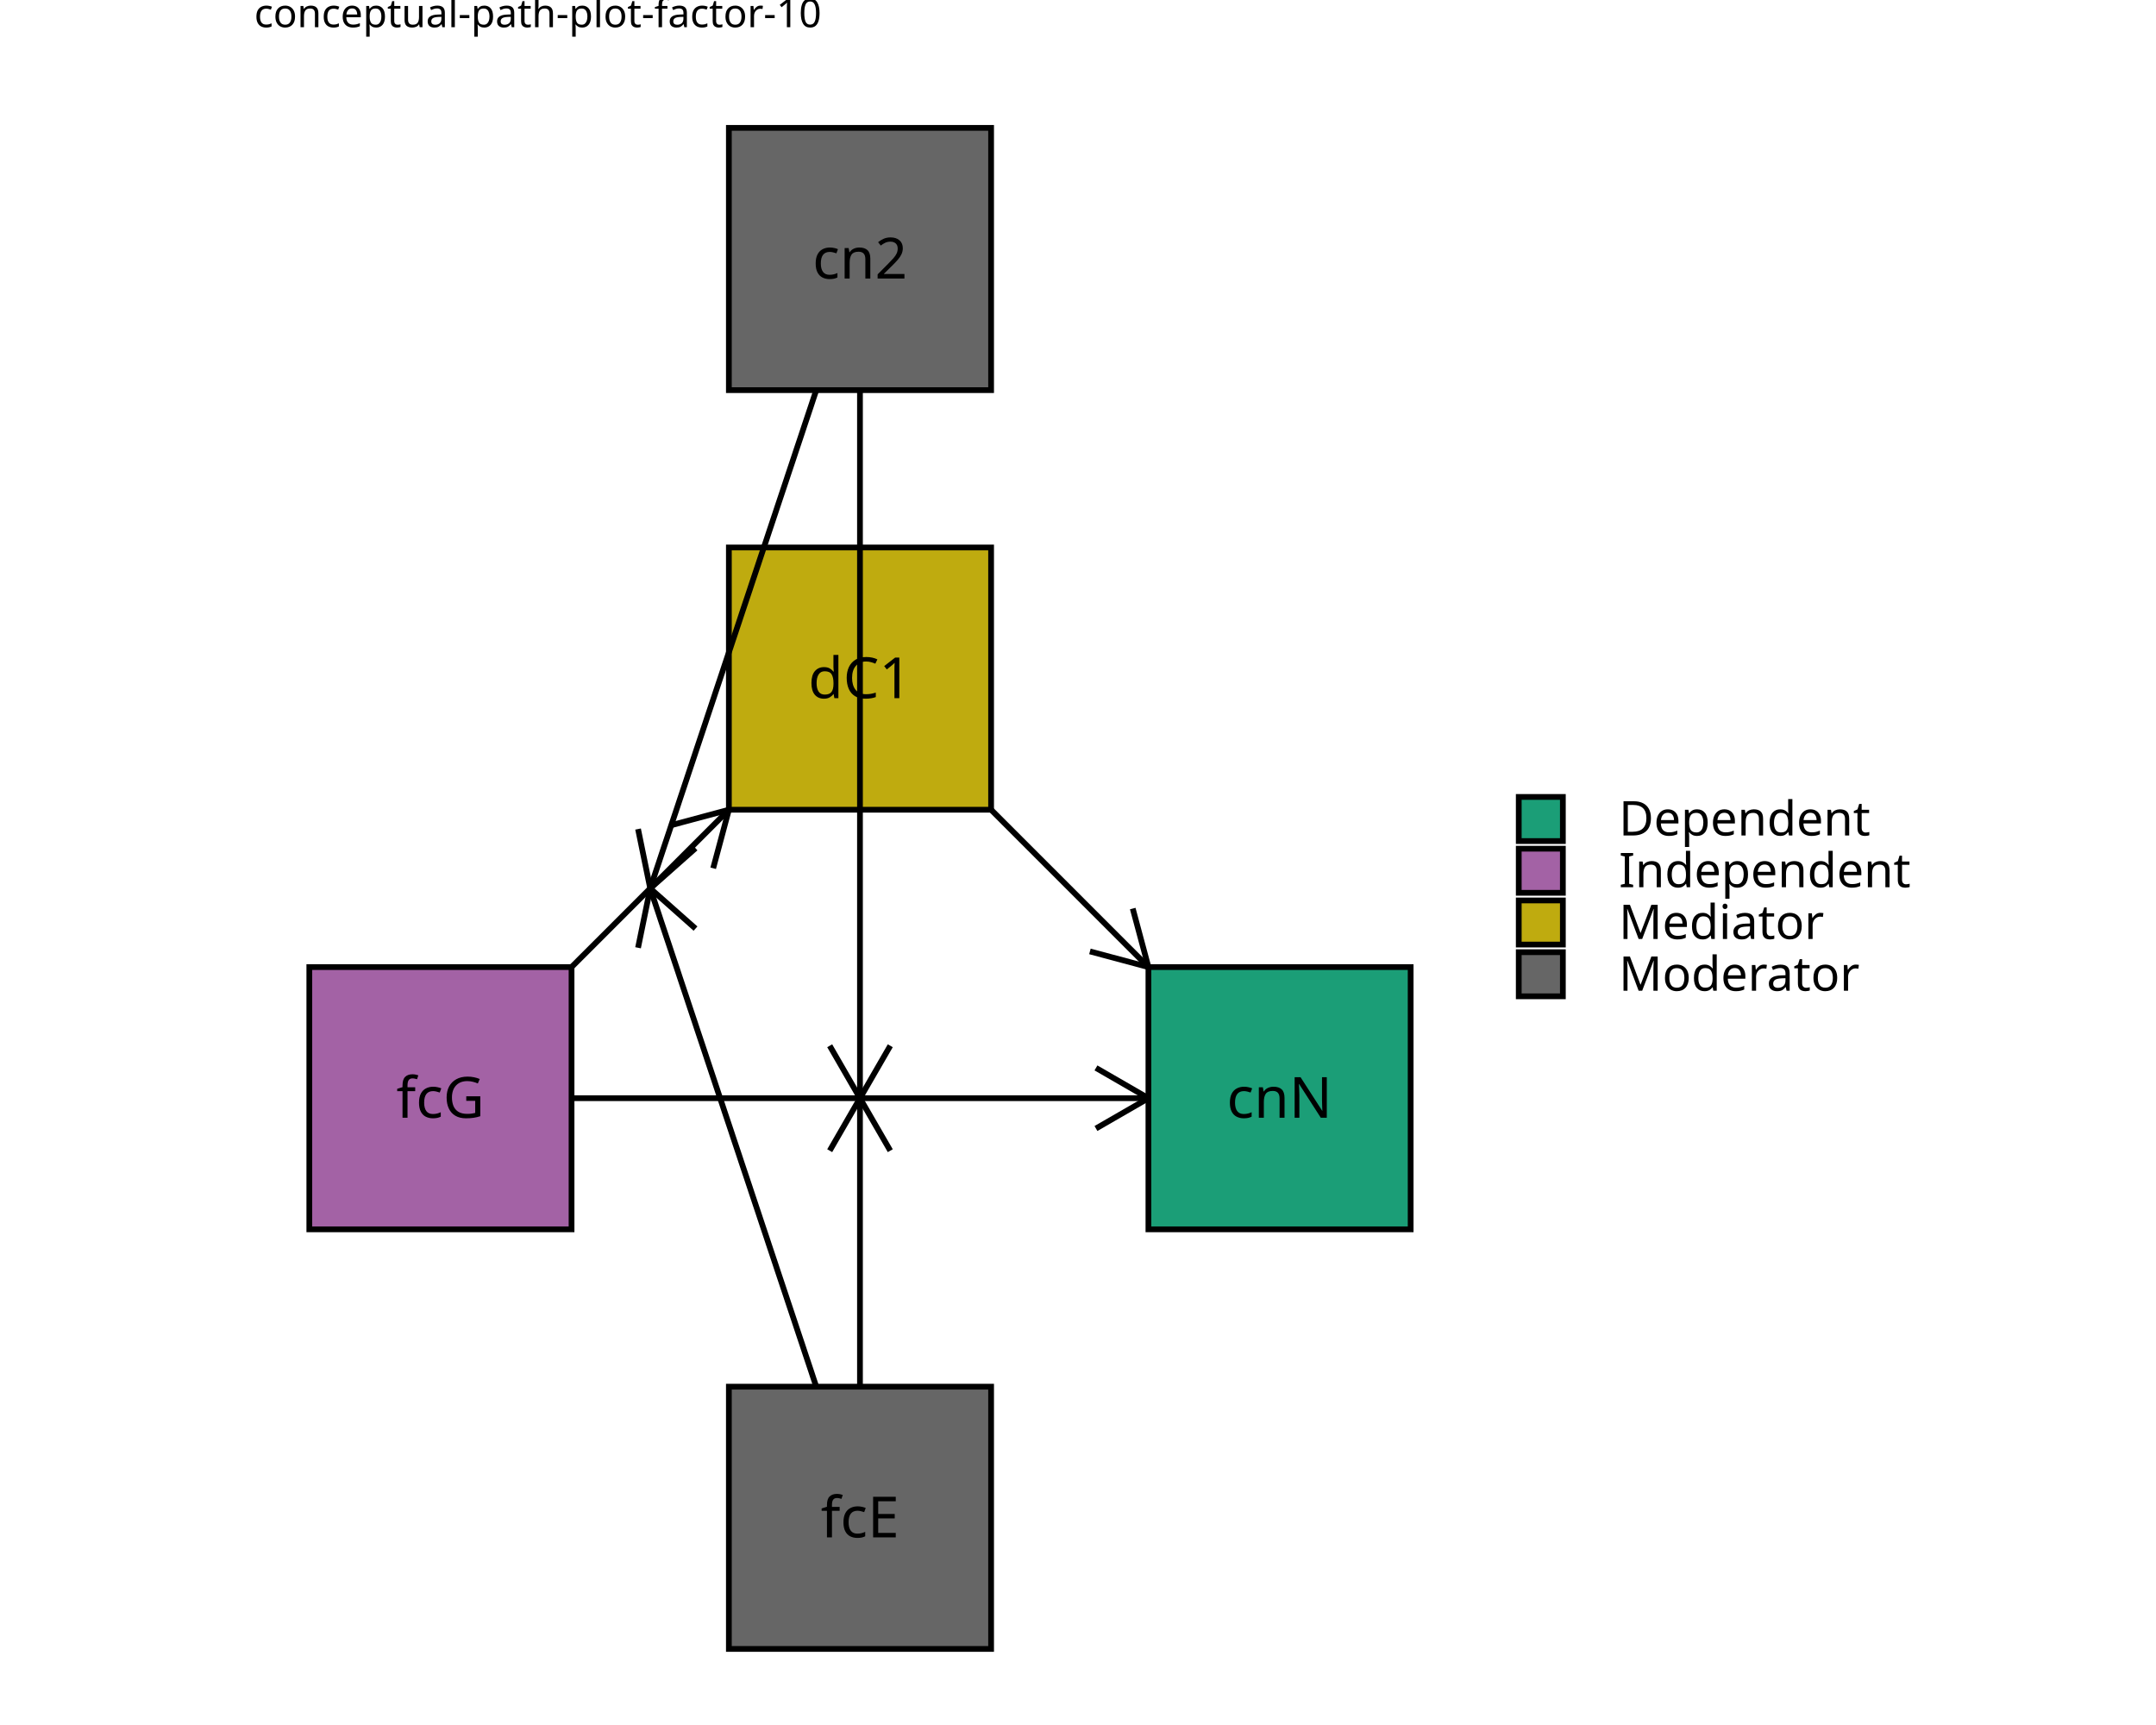
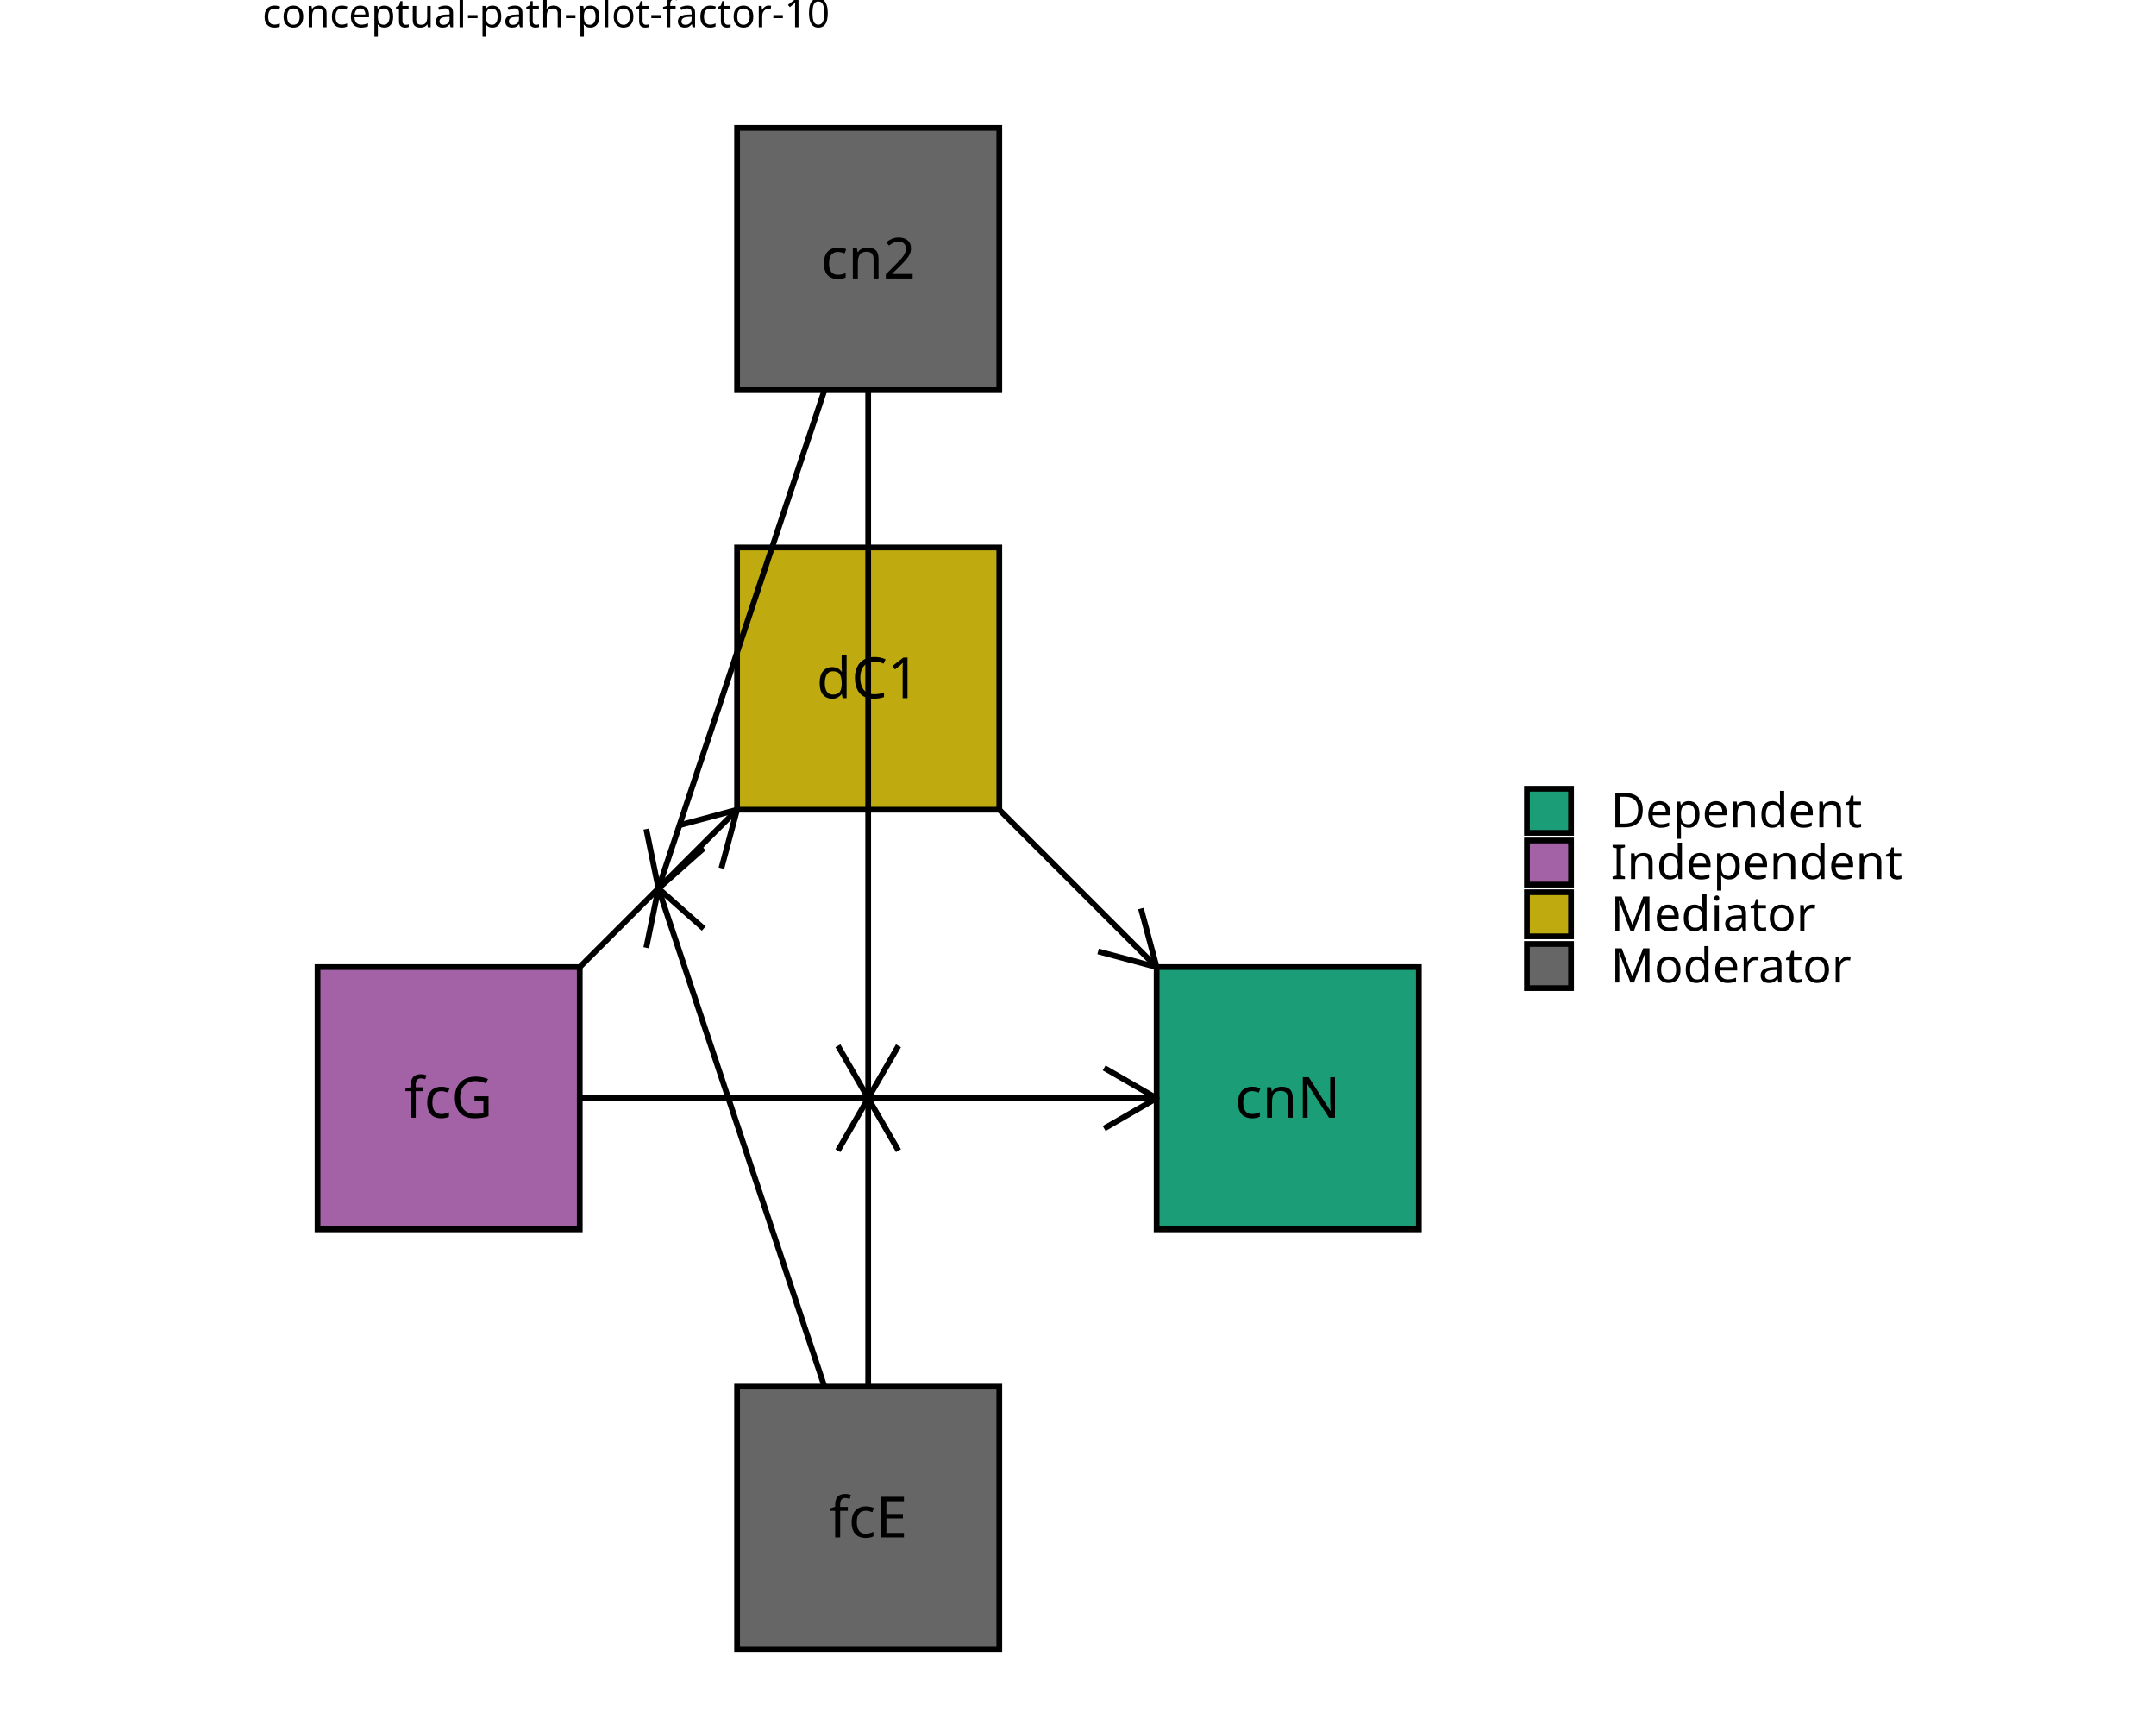
<svg xmlns="http://www.w3.org/2000/svg" class="svglite" data-engine-version="2.0" width="720.00pt" height="576.00pt" viewBox="0 0 720.00 576.00">
  <defs>
    <style type="text/css">
    .svglite line, .svglite polyline, .svglite polygon, .svglite path, .svglite rect, .svglite circle {
      fill: none;
      stroke: #000000;
      stroke-linecap: round;
      stroke-linejoin: round;
      stroke-miterlimit: 10.00;
    }
  </style>
  </defs>
  <rect width="100%" height="100%" style="stroke: none; fill: #FFFFFF;" />
  <defs>
    <clipPath id="cpMC4wMHw3MjAuMDB8MC4wMHw1NzYuMDA=">
      <rect x="0.00" y="0.00" width="720.00" height="576.00" />
    </clipPath>
  </defs>
  <g clip-path="url(#cpMC4wMHw3MjAuMDB8MC4wMHw1NzYuMDA=)">
</g>
  <defs>
-     <clipPath id="cpODQuOTF8NjM1LjA5fDAuMDB8NTc2LjAw">
-       <rect x="84.91" y="0.00" width="550.19" height="576.00" />
+     <clipPath id="cpODcuNjV8NjMyLjM1fDAuMDB8NTc2LjAw">
+       <rect x="87.65" y="0.00" width="544.71" height="576.00" />
    </clipPath>
  </defs>
-   <g clip-path="url(#cpODQuOTF8NjM1LjA5fDAuMDB8NTc2LjAw)">
-     <rect x="84.91" y="0.00" width="550.19" height="576.00" style="stroke-width: 10.67; stroke: none;" />
+   <g clip-path="url(#cpODcuNjV8NjMyLjM1fDAuMDB8NTc2LjAw)">
+     <rect x="87.65" y="0.00" width="544.71" height="576.00" style="stroke-width: 10.67; stroke: none;" />
  </g>
  <g clip-path="url(#cpMC4wMHw3MjAuMDB8MC4wMHw1NzYuMDA=)">
</g>
  <defs>
-     <clipPath id="cpODQuOTF8NDg5LjQ4fDE3LjMwfDU3Ni4wMA==">
-       <rect x="84.91" y="17.30" width="404.57" height="558.70" />
+     <clipPath id="cpODcuNjV8NDkyLjIyfDE3LjMwfDU3Ni4wMA==">
+       <rect x="87.65" y="17.30" width="404.57" height="558.70" />
    </clipPath>
  </defs>
-   <g clip-path="url(#cpODQuOTF8NDg5LjQ4fDE3LjMwfDU3Ni4wMA==)">
-     <rect x="84.91" y="17.30" width="404.57" height="558.70" style="stroke-width: 10.67; stroke: none;" />
-     <rect x="103.30" y="322.92" width="87.57" height="87.57" style="stroke-width: 1.92; stroke-linecap: butt; stroke-linejoin: miter; fill: #A362A5;" />
-     <rect x="383.52" y="322.92" width="87.57" height="87.57" style="stroke-width: 1.92; stroke-linecap: butt; stroke-linejoin: miter; fill: #1B9E77;" />
-     <rect x="243.41" y="182.81" width="87.57" height="87.57" style="stroke-width: 1.92; stroke-linecap: butt; stroke-linejoin: miter; fill: #BFAB0F;" />
-     <rect x="243.41" y="463.03" width="87.57" height="87.57" style="stroke-width: 1.92; stroke-linecap: butt; stroke-linejoin: miter; fill: #666666;" />
-     <rect x="243.41" y="42.70" width="87.57" height="87.57" style="stroke-width: 1.92; stroke-linecap: butt; stroke-linejoin: miter; fill: #666666;" />
-     <rect x="243.41" y="322.92" width="87.57" height="87.57" style="stroke-width: 1.92; stroke: none; stroke-linecap: butt; stroke-linejoin: miter;" />
-     <rect x="173.35" y="252.87" width="87.57" height="87.57" style="stroke-width: 1.92; stroke: none; stroke-linecap: butt; stroke-linejoin: miter;" />
-     <rect x="243.41" y="322.92" width="87.57" height="87.57" style="stroke-width: 1.92; stroke: none; stroke-linecap: butt; stroke-linejoin: miter;" />
-     <rect x="173.35" y="252.87" width="87.57" height="87.57" style="stroke-width: 1.92; stroke: none; stroke-linecap: butt; stroke-linejoin: miter;" />
-     <polyline points="190.87,366.71 192.37,366.71 195.20,366.71 198.03,366.71 200.86,366.71 203.69,366.71 206.52,366.71 209.35,366.71 212.18,366.71 215.01,366.71 217.84,366.71 220.67,366.71 223.51,366.71 226.34,366.71 229.17,366.71 232.00,366.71 234.83,366.71 237.66,366.71 240.49,366.71 243.32,366.71 246.15,366.71 248.98,366.71 251.81,366.71 254.64,366.71 257.47,366.71 260.30,366.71 263.13,366.71 265.96,366.71 268.79,366.71 271.62,366.71 274.46,366.71 277.29,366.71 280.12,366.71 282.95,366.71 285.78,366.71 288.61,366.71 291.44,366.71 294.27,366.71 297.10,366.71 299.93,366.71 302.76,366.71 305.59,366.71 308.42,366.71 311.25,366.71 314.08,366.71 316.91,366.71 319.74,366.71 322.57,366.71 325.40,366.71 328.24,366.71 331.07,366.71 333.90,366.71 336.73,366.71 339.56,366.71 342.39,366.71 345.22,366.71 348.05,366.71 350.88,366.71 353.71,366.71 356.54,366.71 359.37,366.71 362.20,366.71 365.03,366.71 367.86,366.71 370.69,366.71 373.52,366.71 376.35,366.71 379.19,366.71 382.02,366.71 383.52,366.71 " style="stroke-width: 1.92; stroke-linecap: butt;" />
-     <polyline points="366.00,376.82 383.52,366.71 366.00,356.59 " style="stroke-width: 1.92; stroke-linecap: butt;" />
-     <polyline points="287.19,130.27 287.19,131.77 287.19,134.60 287.19,137.43 287.19,140.26 287.19,143.10 287.19,145.93 287.19,148.76 287.19,151.59 287.19,154.42 287.19,157.25 287.19,160.08 287.19,162.91 287.19,165.74 287.19,168.57 287.19,171.40 287.19,174.23 287.19,177.06 287.19,179.89 287.19,182.72 287.19,185.55 287.19,188.38 287.19,191.21 287.19,194.04 287.19,196.88 287.19,199.71 287.19,202.54 287.19,205.37 287.19,208.20 287.19,211.03 287.19,213.86 287.19,216.69 287.19,219.52 287.19,222.35 287.19,225.18 287.19,228.01 287.19,230.84 287.19,233.67 287.19,236.50 287.19,239.33 287.19,242.16 287.19,244.99 287.19,247.83 287.19,250.66 287.19,253.49 287.19,256.32 287.19,259.15 287.19,261.98 287.19,264.81 287.19,267.64 287.19,270.47 287.19,273.30 287.19,276.13 287.19,278.96 287.19,281.79 287.19,284.62 287.19,287.45 287.19,290.28 287.19,293.11 287.19,295.94 287.19,298.77 287.19,301.61 287.19,304.44 287.19,307.27 287.19,310.10 287.19,312.93 287.19,315.76 287.19,318.59 287.19,321.42 287.19,324.25 287.19,327.08 287.19,329.91 287.19,332.74 287.19,335.57 287.19,338.40 287.19,341.23 287.19,344.06 287.19,346.89 287.19,349.72 287.19,352.56 287.19,355.39 287.19,358.22 287.19,361.05 287.19,363.88 287.19,366.71 " style="stroke-width: 1.92; stroke-linecap: butt;" />
-     <polyline points="277.08,349.19 287.19,366.71 297.31,349.19 " style="stroke-width: 1.92; stroke-linecap: butt;" />
-     <polyline points="272.60,130.27 272.33,131.07 271.62,133.19 270.92,135.31 270.21,137.43 269.50,139.56 268.79,141.68 268.09,143.80 267.38,145.93 266.67,148.05 265.96,150.17 265.26,152.29 264.55,154.42 263.84,156.54 263.13,158.66 262.43,160.79 261.72,162.91 261.01,165.03 260.30,167.15 259.59,169.28 258.89,171.40 258.18,173.52 257.47,175.65 256.76,177.77 256.06,179.89 255.35,182.02 254.64,184.14 253.93,186.26 253.23,188.38 252.52,190.51 251.81,192.63 251.10,194.75 250.40,196.88 249.69,199.00 248.98,201.12 248.27,203.24 247.56,205.37 246.86,207.49 246.15,209.61 245.44,211.74 244.73,213.86 244.03,215.98 243.32,218.10 242.61,220.23 241.90,222.35 241.20,224.47 240.49,226.60 239.78,228.72 239.07,230.84 238.37,232.96 237.66,235.09 236.95,237.21 236.24,239.33 235.54,241.46 234.83,243.58 234.12,245.70 233.41,247.83 232.70,249.95 232.00,252.07 231.29,254.19 230.58,256.32 229.87,258.44 229.17,260.56 228.46,262.69 227.75,264.81 227.04,266.93 226.34,269.05 225.63,271.18 224.92,273.30 224.21,275.42 223.51,277.55 222.80,279.67 222.09,281.79 221.38,283.91 220.67,286.04 219.97,288.16 219.26,290.28 218.55,292.41 217.84,294.53 217.14,296.65 " style="stroke-width: 1.92; stroke-linecap: butt;" />
-     <polyline points="213.08,276.83 217.14,296.65 232.27,283.23 " style="stroke-width: 1.92; stroke-linecap: butt;" />
-     <polyline points="190.87,322.92 190.95,322.83 192.37,321.42 193.78,320.00 195.20,318.59 196.62,317.17 198.03,315.76 199.45,314.34 200.86,312.93 202.28,311.51 203.69,310.10 205.11,308.68 206.52,307.27 207.94,305.85 209.35,304.44 210.77,303.02 212.18,301.61 213.60,300.19 215.01,298.77 216.43,297.36 217.84,295.94 219.26,294.53 220.67,293.11 222.09,291.70 223.51,290.28 224.92,288.87 226.34,287.45 227.75,286.04 229.17,284.62 230.58,283.21 232.00,281.79 233.41,280.38 234.83,278.96 236.24,277.55 237.66,276.13 239.07,274.72 240.49,273.30 241.90,271.88 243.32,270.47 243.41,270.38 " style="stroke-width: 1.92; stroke-linecap: butt;" />
-     <polyline points="238.17,289.92 243.41,270.38 223.87,275.62 " style="stroke-width: 1.92; stroke-linecap: butt;" />
-     <polyline points="330.98,270.38 331.07,270.47 332.48,271.88 333.90,273.30 335.31,274.72 336.73,276.13 338.14,277.55 339.56,278.96 340.97,280.38 342.39,281.79 343.80,283.21 345.22,284.62 346.63,286.04 348.05,287.45 349.46,288.87 350.88,290.28 352.30,291.70 353.71,293.11 355.13,294.53 356.54,295.94 357.96,297.36 359.37,298.77 360.79,300.19 362.20,301.61 363.62,303.02 365.03,304.44 366.45,305.85 367.86,307.27 369.28,308.68 370.69,310.10 372.11,311.51 373.52,312.93 374.94,314.34 376.35,315.76 377.77,317.17 379.19,318.59 380.60,320.00 382.02,321.42 383.43,322.83 383.52,322.92 " style="stroke-width: 1.92; stroke-linecap: butt;" />
-     <polyline points="363.98,317.69 383.52,322.92 378.28,303.38 " style="stroke-width: 1.92; stroke-linecap: butt;" />
-     <polyline points="287.19,463.03 287.19,462.95 287.19,461.53 287.19,460.12 287.19,458.70 287.19,457.29 287.19,455.87 287.19,454.45 287.19,453.04 287.19,451.62 287.19,450.21 287.19,448.79 287.19,447.38 287.19,445.96 287.19,444.55 287.19,443.13 287.19,441.72 287.19,440.30 287.19,438.89 287.19,437.47 287.19,436.06 287.19,434.64 287.19,433.23 287.19,431.81 287.19,430.40 287.19,428.98 287.19,427.56 287.19,426.15 287.19,424.73 287.19,423.32 287.19,421.90 287.19,420.49 287.19,419.07 287.19,417.66 287.19,416.24 287.19,414.83 287.19,413.41 287.19,412.00 287.19,410.58 287.19,409.17 287.19,407.75 287.19,406.34 287.19,404.92 287.19,403.50 287.19,402.09 287.19,400.67 287.19,399.26 287.19,397.84 287.19,396.43 287.19,395.01 287.19,393.60 287.19,392.18 287.19,390.77 287.19,389.35 287.19,387.94 287.19,386.52 287.19,385.11 287.19,383.69 287.19,382.28 287.19,380.86 287.19,379.45 287.19,378.03 287.19,376.61 287.19,375.20 287.19,373.78 287.19,372.37 287.19,370.95 287.19,369.54 287.19,368.12 287.19,366.71 " style="stroke-width: 1.92; stroke-linecap: butt;" />
-     <polyline points="297.31,384.23 287.19,366.71 277.08,384.23 " style="stroke-width: 1.92; stroke-linecap: butt;" />
-     <polyline points="272.60,463.03 272.33,462.24 271.62,460.12 270.92,457.99 270.21,455.87 269.50,453.75 268.79,451.62 268.09,449.50 267.38,447.38 266.67,445.26 265.96,443.13 265.26,441.01 264.55,438.89 263.84,436.76 263.13,434.64 262.43,432.52 261.72,430.40 261.01,428.27 260.30,426.15 259.59,424.03 258.89,421.90 258.18,419.78 257.47,417.66 256.76,415.53 256.06,413.41 255.35,411.29 254.64,409.17 253.93,407.04 253.23,404.92 252.52,402.80 251.81,400.67 251.10,398.55 250.40,396.43 249.69,394.31 248.98,392.18 248.27,390.06 247.56,387.94 246.86,385.81 246.15,383.69 245.44,381.57 244.73,379.45 244.03,377.32 243.32,375.20 242.61,373.08 241.90,370.95 241.20,368.83 240.49,366.71 239.78,364.59 239.07,362.46 238.37,360.34 237.66,358.22 236.95,356.09 236.24,353.97 235.54,351.85 234.83,349.72 234.12,347.60 233.41,345.48 232.70,343.36 232.00,341.23 231.29,339.11 230.58,336.99 229.87,334.86 229.17,332.74 228.46,330.62 227.75,328.50 227.04,326.37 226.34,324.25 225.63,322.13 224.92,320.00 224.21,317.88 223.51,315.76 222.80,313.64 222.09,311.51 221.38,309.39 220.67,307.27 219.97,305.14 219.26,303.02 218.55,300.90 217.84,298.77 217.14,296.65 " style="stroke-width: 1.92; stroke-linecap: butt;" />
-     <polyline points="232.27,310.07 217.14,296.65 213.08,316.47 " style="stroke-width: 1.92; stroke-linecap: butt;" />
-     <text x="147.08" y="373.23" text-anchor="middle" style="font-size: 18.97px; font-family: sans;" textLength="29.52px" lengthAdjust="spacingAndGlyphs">fcG</text>
-     <text x="427.30" y="373.23" text-anchor="middle" style="font-size: 18.97px; font-family: sans;" textLength="33.74px" lengthAdjust="spacingAndGlyphs">cnN</text>
-     <text x="287.19" y="233.12" text-anchor="middle" style="font-size: 18.97px; font-family: sans;" textLength="34.80px" lengthAdjust="spacingAndGlyphs">dC1</text>
-     <text x="287.19" y="513.35" text-anchor="middle" style="font-size: 18.97px; font-family: sans;" textLength="27.42px" lengthAdjust="spacingAndGlyphs">fcE</text>
-     <text x="287.19" y="93.01" text-anchor="middle" style="font-size: 18.97px; font-family: sans;" textLength="30.59px" lengthAdjust="spacingAndGlyphs">cn2</text>
+   <g clip-path="url(#cpODcuNjV8NDkyLjIyfDE3LjMwfDU3Ni4wMA==)">
+     <rect x="87.65" y="17.30" width="404.57" height="558.70" style="stroke-width: 10.67; stroke: none;" />
+     <rect x="106.04" y="322.92" width="87.57" height="87.57" style="stroke-width: 1.92; stroke-linecap: butt; stroke-linejoin: miter; fill: #A362A5;" />
+     <rect x="386.26" y="322.92" width="87.57" height="87.57" style="stroke-width: 1.92; stroke-linecap: butt; stroke-linejoin: miter; fill: #1B9E77;" />
+     <rect x="246.15" y="182.81" width="87.57" height="87.57" style="stroke-width: 1.92; stroke-linecap: butt; stroke-linejoin: miter; fill: #BFAB0F;" />
+     <rect x="246.15" y="463.03" width="87.57" height="87.57" style="stroke-width: 1.92; stroke-linecap: butt; stroke-linejoin: miter; fill: #666666;" />
+     <rect x="246.15" y="42.70" width="87.57" height="87.57" style="stroke-width: 1.92; stroke-linecap: butt; stroke-linejoin: miter; fill: #666666;" />
+     <rect x="246.15" y="322.92" width="87.57" height="87.57" style="stroke-width: 1.92; stroke: none; stroke-linecap: butt; stroke-linejoin: miter;" />
+     <rect x="176.09" y="252.87" width="87.57" height="87.57" style="stroke-width: 1.92; stroke: none; stroke-linecap: butt; stroke-linejoin: miter;" />
+     <rect x="246.15" y="322.92" width="87.57" height="87.57" style="stroke-width: 1.92; stroke: none; stroke-linecap: butt; stroke-linejoin: miter;" />
+     <rect x="176.09" y="252.87" width="87.57" height="87.57" style="stroke-width: 1.92; stroke: none; stroke-linecap: butt; stroke-linejoin: miter;" />
+     <polyline points="193.61,366.71 195.11,366.71 197.94,366.71 200.77,366.71 203.60,366.71 206.43,366.71 209.26,366.71 212.09,366.71 214.92,366.71 217.75,366.71 220.58,366.71 223.41,366.71 226.25,366.71 229.08,366.71 231.91,366.71 234.74,366.71 237.57,366.71 240.40,366.71 243.23,366.71 246.06,366.71 248.89,366.71 251.72,366.71 254.55,366.71 257.38,366.71 260.21,366.71 263.04,366.71 265.87,366.71 268.70,366.71 271.53,366.71 274.36,366.71 277.19,366.71 280.03,366.71 282.86,366.71 285.69,366.71 288.52,366.71 291.35,366.71 294.18,366.71 297.01,366.71 299.84,366.71 302.67,366.71 305.50,366.71 308.33,366.71 311.16,366.71 313.99,366.71 316.82,366.71 319.65,366.71 322.48,366.71 325.31,366.71 328.14,366.71 330.98,366.71 333.81,366.71 336.64,366.71 339.47,366.71 342.30,366.71 345.13,366.71 347.96,366.71 350.79,366.71 353.62,366.71 356.45,366.71 359.28,366.71 362.11,366.71 364.94,366.71 367.77,366.71 370.60,366.71 373.43,366.71 376.26,366.71 379.09,366.71 381.92,366.71 384.76,366.71 386.26,366.71 " style="stroke-width: 1.92; stroke-linecap: butt;" />
+     <polyline points="368.74,376.82 386.26,366.71 368.74,356.59 " style="stroke-width: 1.92; stroke-linecap: butt;" />
+     <polyline points="289.93,130.27 289.93,131.77 289.93,134.60 289.93,137.43 289.93,140.26 289.93,143.10 289.93,145.93 289.93,148.76 289.93,151.59 289.93,154.42 289.93,157.25 289.93,160.08 289.93,162.91 289.93,165.74 289.93,168.57 289.93,171.40 289.93,174.23 289.93,177.06 289.93,179.89 289.93,182.72 289.93,185.55 289.93,188.38 289.93,191.21 289.93,194.04 289.93,196.88 289.93,199.71 289.93,202.54 289.93,205.37 289.93,208.20 289.93,211.03 289.93,213.86 289.93,216.69 289.93,219.52 289.93,222.35 289.93,225.18 289.93,228.01 289.93,230.84 289.93,233.67 289.93,236.50 289.93,239.33 289.93,242.16 289.93,244.99 289.93,247.83 289.93,250.66 289.93,253.49 289.93,256.32 289.93,259.15 289.93,261.98 289.93,264.81 289.93,267.64 289.93,270.47 289.93,273.30 289.93,276.13 289.93,278.96 289.93,281.79 289.93,284.62 289.93,287.45 289.93,290.28 289.93,293.11 289.93,295.94 289.93,298.77 289.93,301.61 289.93,304.44 289.93,307.27 289.93,310.10 289.93,312.93 289.93,315.76 289.93,318.59 289.93,321.42 289.93,324.25 289.93,327.08 289.93,329.91 289.93,332.74 289.93,335.57 289.93,338.40 289.93,341.23 289.93,344.06 289.93,346.89 289.93,349.72 289.93,352.56 289.93,355.39 289.93,358.22 289.93,361.05 289.93,363.88 289.93,366.71 " style="stroke-width: 1.92; stroke-linecap: butt;" />
+     <polyline points="279.82,349.19 289.93,366.71 300.05,349.19 " style="stroke-width: 1.92; stroke-linecap: butt;" />
+     <polyline points="275.34,130.27 275.07,131.07 274.36,133.19 273.66,135.31 272.95,137.43 272.24,139.56 271.53,141.68 270.83,143.80 270.12,145.93 269.41,148.05 268.70,150.17 268.00,152.29 267.29,154.42 266.58,156.54 265.87,158.66 265.17,160.79 264.46,162.91 263.75,165.03 263.04,167.15 262.33,169.28 261.63,171.40 260.92,173.52 260.21,175.65 259.50,177.77 258.80,179.89 258.09,182.02 257.38,184.14 256.67,186.26 255.97,188.38 255.26,190.51 254.55,192.63 253.84,194.75 253.14,196.88 252.43,199.00 251.72,201.12 251.01,203.24 250.30,205.37 249.60,207.49 248.89,209.61 248.18,211.74 247.47,213.86 246.77,215.98 246.06,218.10 245.35,220.23 244.64,222.35 243.94,224.47 243.23,226.60 242.52,228.72 241.81,230.84 241.11,232.96 240.40,235.09 239.69,237.21 238.98,239.33 238.27,241.46 237.57,243.58 236.86,245.70 236.15,247.83 235.44,249.95 234.74,252.07 234.03,254.19 233.32,256.32 232.61,258.44 231.91,260.56 231.20,262.69 230.49,264.81 229.78,266.93 229.08,269.05 228.37,271.18 227.66,273.30 226.95,275.42 226.25,277.55 225.54,279.67 224.83,281.79 224.12,283.91 223.41,286.04 222.71,288.16 222.00,290.28 221.29,292.41 220.58,294.53 219.88,296.65 " style="stroke-width: 1.92; stroke-linecap: butt;" />
+     <polyline points="215.82,276.83 219.88,296.65 235.01,283.23 " style="stroke-width: 1.92; stroke-linecap: butt;" />
+     <polyline points="193.61,322.92 193.69,322.83 195.11,321.42 196.52,320.00 197.94,318.59 199.35,317.17 200.77,315.76 202.19,314.34 203.60,312.93 205.02,311.51 206.43,310.10 207.85,308.68 209.26,307.27 210.68,305.85 212.09,304.44 213.51,303.02 214.92,301.61 216.34,300.19 217.75,298.77 219.17,297.36 220.58,295.94 222.00,294.53 223.41,293.11 224.83,291.70 226.25,290.28 227.66,288.87 229.08,287.45 230.49,286.04 231.91,284.62 233.32,283.21 234.74,281.79 236.15,280.38 237.57,278.96 238.98,277.55 240.40,276.13 241.81,274.72 243.23,273.30 244.64,271.88 246.06,270.47 246.15,270.38 " style="stroke-width: 1.92; stroke-linecap: butt;" />
+     <polyline points="240.91,289.92 246.15,270.38 226.61,275.62 " style="stroke-width: 1.92; stroke-linecap: butt;" />
+     <polyline points="333.72,270.38 333.81,270.47 335.22,271.88 336.64,273.30 338.05,274.72 339.47,276.13 340.88,277.55 342.30,278.96 343.71,280.38 345.13,281.79 346.54,283.21 347.96,284.62 349.37,286.04 350.79,287.45 352.20,288.87 353.62,290.28 355.03,291.70 356.45,293.11 357.87,294.53 359.28,295.94 360.70,297.36 362.11,298.77 363.53,300.19 364.94,301.61 366.36,303.02 367.77,304.44 369.19,305.85 370.60,307.27 372.02,308.68 373.43,310.10 374.85,311.51 376.26,312.93 377.68,314.34 379.09,315.76 380.51,317.17 381.92,318.59 383.34,320.00 384.76,321.42 386.17,322.83 386.26,322.92 " style="stroke-width: 1.92; stroke-linecap: butt;" />
+     <polyline points="366.72,317.69 386.26,322.92 381.02,303.38 " style="stroke-width: 1.92; stroke-linecap: butt;" />
+     <polyline points="289.93,463.03 289.93,462.95 289.93,461.53 289.93,460.12 289.93,458.70 289.93,457.29 289.93,455.87 289.93,454.45 289.93,453.04 289.93,451.62 289.93,450.21 289.93,448.79 289.93,447.38 289.93,445.96 289.93,444.55 289.93,443.13 289.93,441.72 289.93,440.30 289.93,438.89 289.93,437.47 289.93,436.06 289.93,434.64 289.93,433.23 289.93,431.81 289.93,430.40 289.93,428.98 289.93,427.56 289.93,426.15 289.93,424.73 289.93,423.32 289.93,421.90 289.93,420.49 289.93,419.07 289.93,417.66 289.93,416.24 289.93,414.83 289.93,413.41 289.93,412.00 289.93,410.58 289.93,409.17 289.93,407.75 289.93,406.34 289.93,404.92 289.93,403.50 289.93,402.09 289.93,400.67 289.93,399.26 289.93,397.84 289.93,396.43 289.93,395.01 289.93,393.60 289.93,392.18 289.93,390.77 289.93,389.35 289.93,387.94 289.93,386.52 289.93,385.11 289.93,383.69 289.93,382.28 289.93,380.86 289.93,379.45 289.93,378.03 289.93,376.61 289.93,375.20 289.93,373.78 289.93,372.37 289.93,370.95 289.93,369.54 289.93,368.12 289.93,366.71 " style="stroke-width: 1.92; stroke-linecap: butt;" />
+     <polyline points="300.05,384.23 289.93,366.71 279.82,384.23 " style="stroke-width: 1.92; stroke-linecap: butt;" />
+     <polyline points="275.34,463.03 275.07,462.24 274.36,460.12 273.66,457.99 272.95,455.87 272.24,453.75 271.53,451.62 270.83,449.50 270.12,447.38 269.41,445.26 268.70,443.13 268.00,441.01 267.29,438.89 266.58,436.76 265.87,434.64 265.17,432.52 264.46,430.40 263.75,428.27 263.04,426.15 262.33,424.03 261.63,421.90 260.92,419.78 260.21,417.66 259.50,415.53 258.80,413.41 258.09,411.29 257.38,409.17 256.67,407.04 255.97,404.92 255.26,402.80 254.55,400.67 253.84,398.55 253.14,396.43 252.43,394.31 251.72,392.18 251.01,390.06 250.30,387.94 249.60,385.81 248.89,383.69 248.18,381.57 247.47,379.45 246.77,377.32 246.06,375.20 245.35,373.08 244.64,370.95 243.94,368.83 243.23,366.71 242.52,364.59 241.81,362.46 241.11,360.34 240.40,358.22 239.69,356.09 238.98,353.97 238.27,351.85 237.57,349.72 236.86,347.60 236.15,345.48 235.44,343.36 234.74,341.23 234.03,339.11 233.32,336.99 232.61,334.86 231.91,332.74 231.20,330.62 230.49,328.50 229.78,326.37 229.08,324.25 228.37,322.13 227.66,320.00 226.95,317.88 226.25,315.76 225.54,313.64 224.83,311.51 224.12,309.39 223.41,307.27 222.71,305.14 222.00,303.02 221.29,300.90 220.58,298.77 219.88,296.65 " style="stroke-width: 1.92; stroke-linecap: butt;" />
+     <polyline points="235.01,310.07 219.88,296.65 215.82,316.47 " style="stroke-width: 1.92; stroke-linecap: butt;" />
+     <text x="149.82" y="373.23" text-anchor="middle" style="font-size: 18.97px; font-family: sans;" textLength="29.52px" lengthAdjust="spacingAndGlyphs">fcG</text>
+     <text x="430.04" y="373.23" text-anchor="middle" style="font-size: 18.97px; font-family: sans;" textLength="33.74px" lengthAdjust="spacingAndGlyphs">cnN</text>
+     <text x="289.93" y="233.12" text-anchor="middle" style="font-size: 18.97px; font-family: sans;" textLength="34.80px" lengthAdjust="spacingAndGlyphs">dC1</text>
+     <text x="289.93" y="513.35" text-anchor="middle" style="font-size: 18.97px; font-family: sans;" textLength="27.42px" lengthAdjust="spacingAndGlyphs">fcE</text>
+     <text x="289.93" y="93.01" text-anchor="middle" style="font-size: 18.97px; font-family: sans;" textLength="30.59px" lengthAdjust="spacingAndGlyphs">cn2</text>
  </g>
  <g clip-path="url(#cpMC4wMHw3MjAuMDB8MC4wMHw1NzYuMDA=)">
-     <rect x="500.44" y="253.87" width="134.66" height="85.56" style="stroke-width: 10.67; stroke: none;" />
-     <rect x="507.19" y="266.11" width="14.73" height="14.73" style="stroke-width: 1.92; stroke-linecap: butt; stroke-linejoin: miter; fill: #1B9E77;" />
-     <rect x="507.19" y="283.39" width="14.73" height="14.73" style="stroke-width: 1.92; stroke-linecap: butt; stroke-linejoin: miter; fill: #A362A5;" />
-     <rect x="507.19" y="300.67" width="14.73" height="14.73" style="stroke-width: 1.92; stroke-linecap: butt; stroke-linejoin: miter; fill: #BFAB0F;" />
-     <rect x="507.19" y="317.95" width="14.73" height="14.73" style="stroke-width: 1.92; stroke-linecap: butt; stroke-linejoin: miter; fill: #666666;" />
-     <text x="540.63" y="278.98" style="font-size: 16.00px; font-family: sans;" textLength="78.30px" lengthAdjust="spacingAndGlyphs">Dependent</text>
-     <text x="540.63" y="296.26" style="font-size: 16.00px; font-family: sans;" textLength="88.98px" lengthAdjust="spacingAndGlyphs">Independent</text>
-     <text x="540.63" y="313.54" style="font-size: 16.00px; font-family: sans;" textLength="62.26px" lengthAdjust="spacingAndGlyphs">Mediator</text>
-     <text x="540.63" y="330.82" style="font-size: 16.00px; font-family: sans;" textLength="72.93px" lengthAdjust="spacingAndGlyphs">Moderator</text>
-     <text x="84.91" y="9.08" style="font-size: 13.20px; font-family: sans;" textLength="176.12px" lengthAdjust="spacingAndGlyphs">conceptual-path-plot-factor-10</text>
+     <rect x="503.18" y="256.61" width="129.18" height="80.08" style="stroke-width: 10.67; stroke: none;" />
+     <rect x="509.93" y="263.37" width="14.73" height="14.73" style="stroke-width: 1.92; stroke-linecap: butt; stroke-linejoin: miter; fill: #1B9E77;" />
+     <rect x="509.93" y="280.65" width="14.73" height="14.73" style="stroke-width: 1.92; stroke-linecap: butt; stroke-linejoin: miter; fill: #A362A5;" />
+     <rect x="509.93" y="297.93" width="14.73" height="14.73" style="stroke-width: 1.92; stroke-linecap: butt; stroke-linejoin: miter; fill: #BFAB0F;" />
+     <rect x="509.93" y="315.21" width="14.73" height="14.73" style="stroke-width: 1.92; stroke-linecap: butt; stroke-linejoin: miter; fill: #666666;" />
+     <text x="537.89" y="276.24" style="font-size: 16.00px; font-family: sans;" textLength="78.30px" lengthAdjust="spacingAndGlyphs">Dependent</text>
+     <text x="537.89" y="293.52" style="font-size: 16.00px; font-family: sans;" textLength="88.98px" lengthAdjust="spacingAndGlyphs">Independent</text>
+     <text x="537.89" y="310.80" style="font-size: 16.00px; font-family: sans;" textLength="62.26px" lengthAdjust="spacingAndGlyphs">Mediator</text>
+     <text x="537.89" y="328.08" style="font-size: 16.00px; font-family: sans;" textLength="72.93px" lengthAdjust="spacingAndGlyphs">Moderator</text>
+     <text x="87.65" y="9.08" style="font-size: 13.20px; font-family: sans;" textLength="176.12px" lengthAdjust="spacingAndGlyphs">conceptual-path-plot-factor-10</text>
  </g>
</svg>
